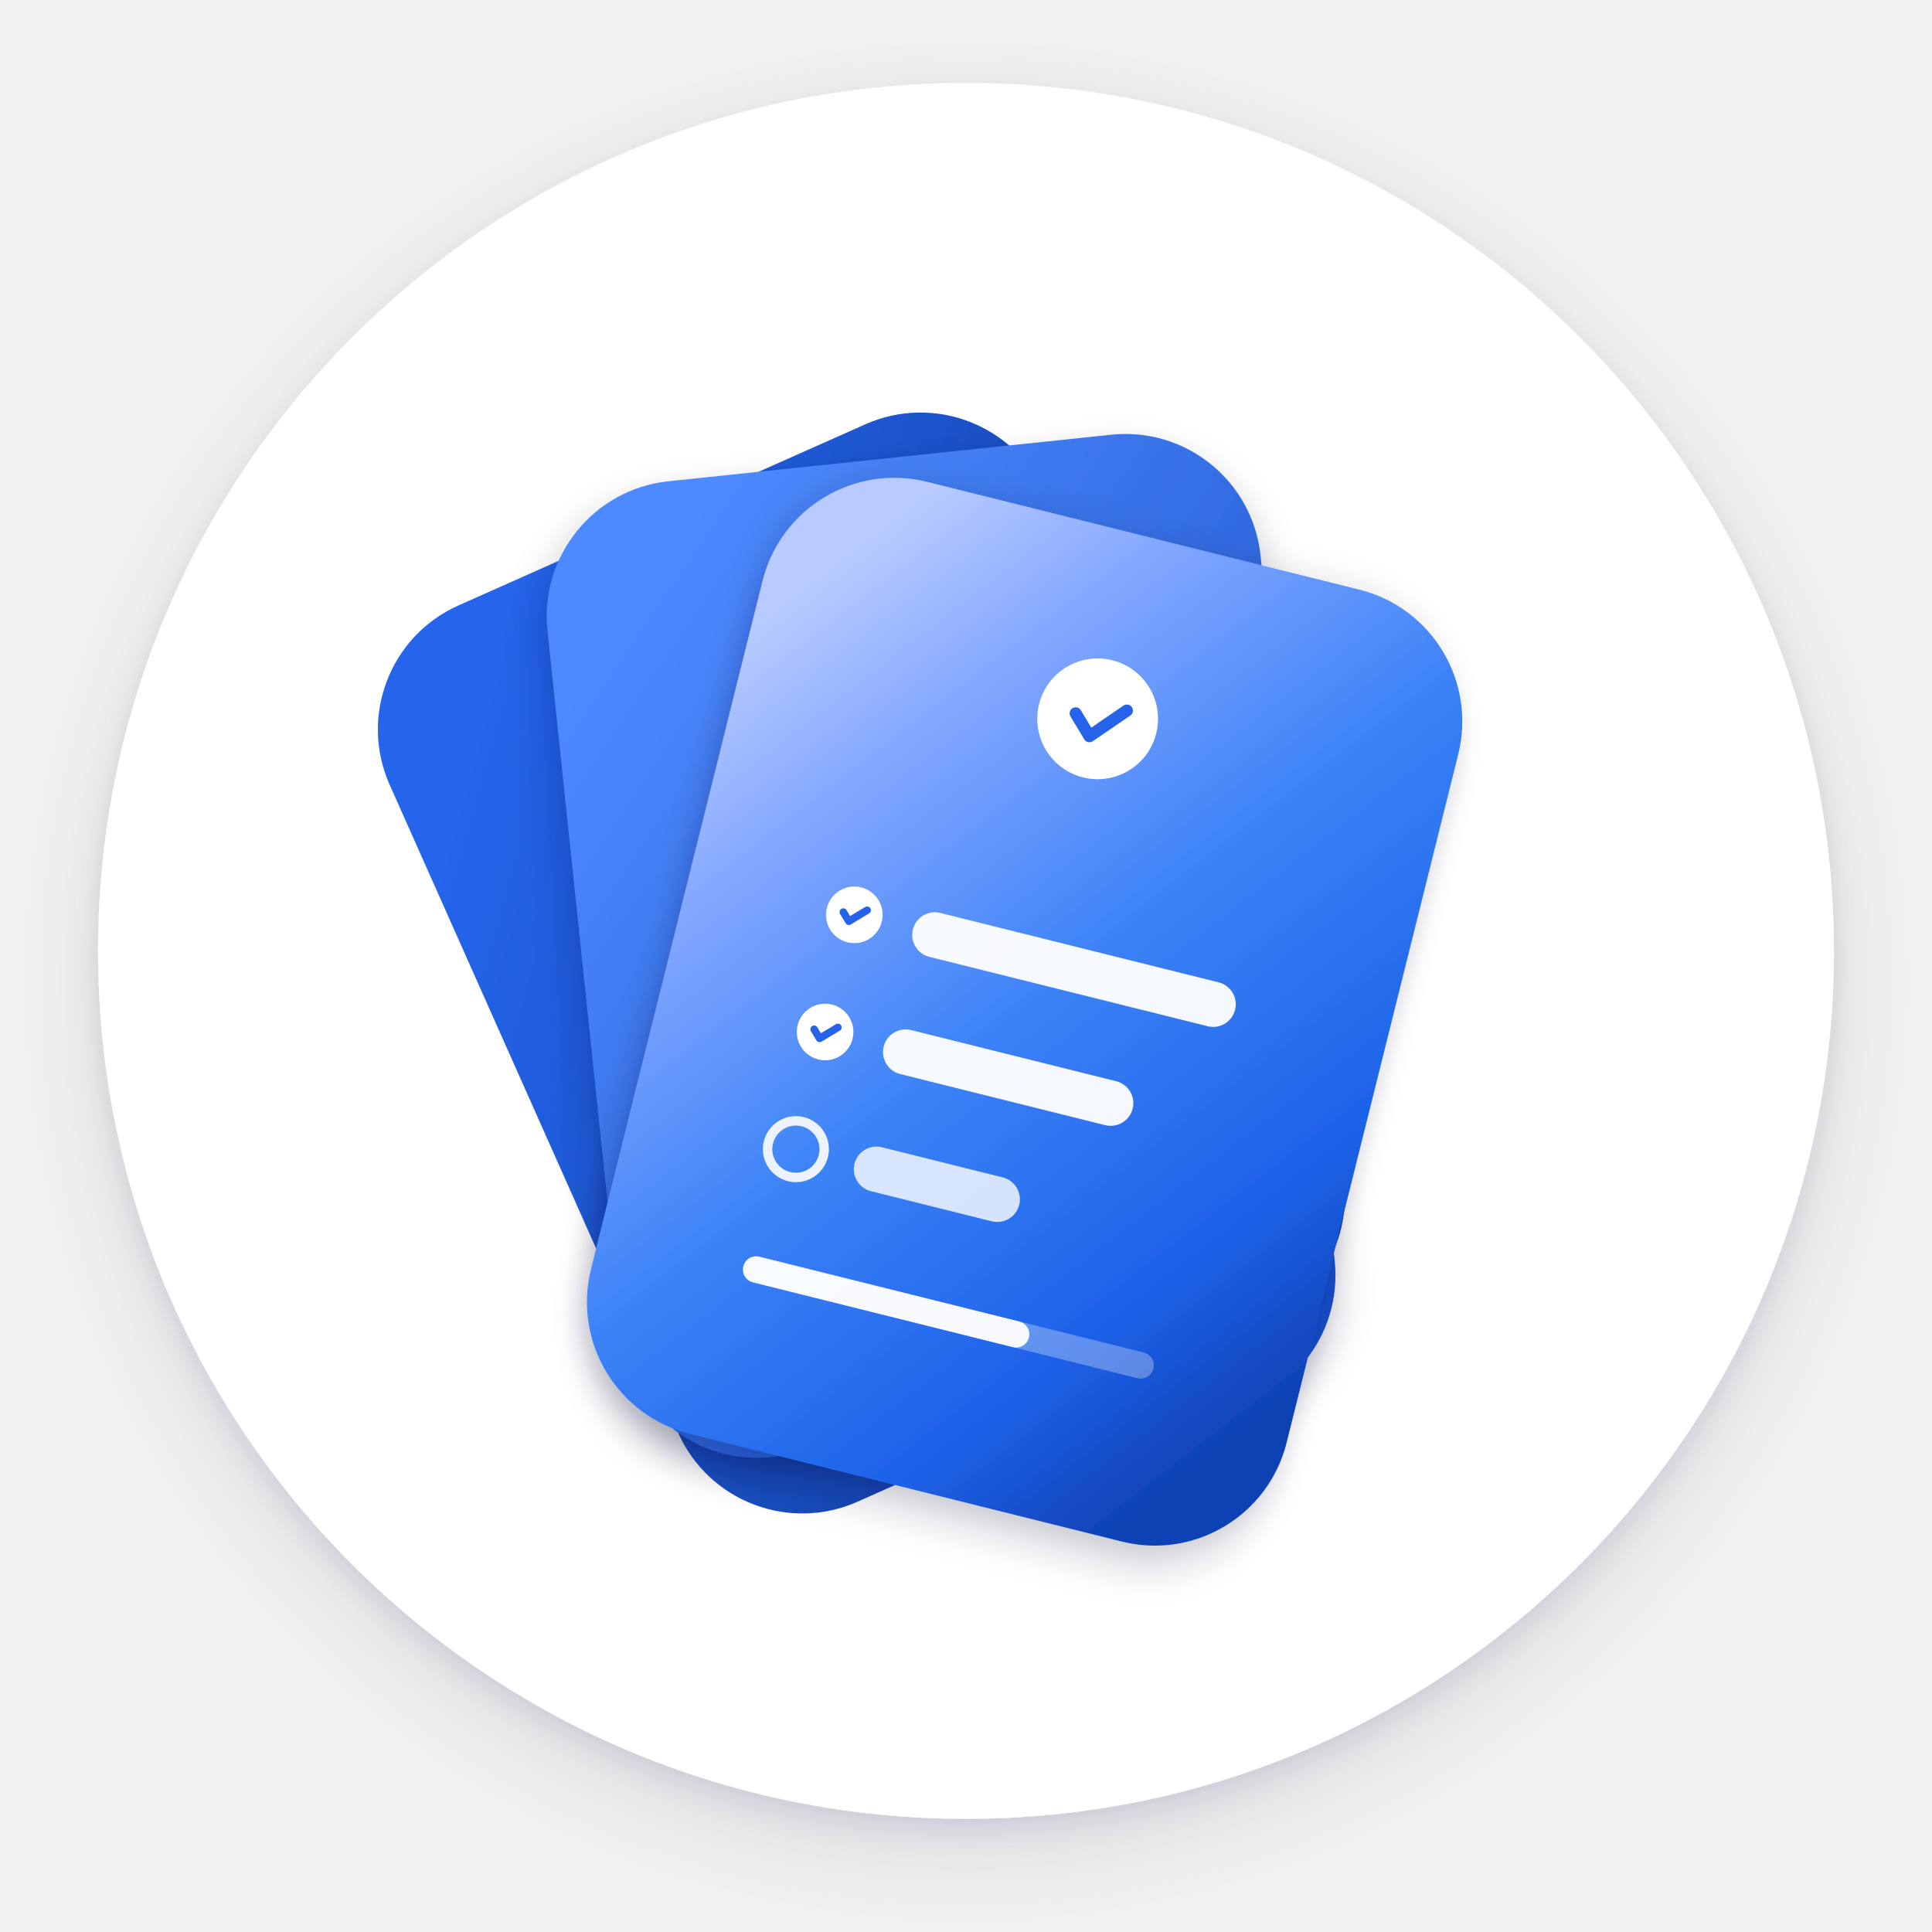
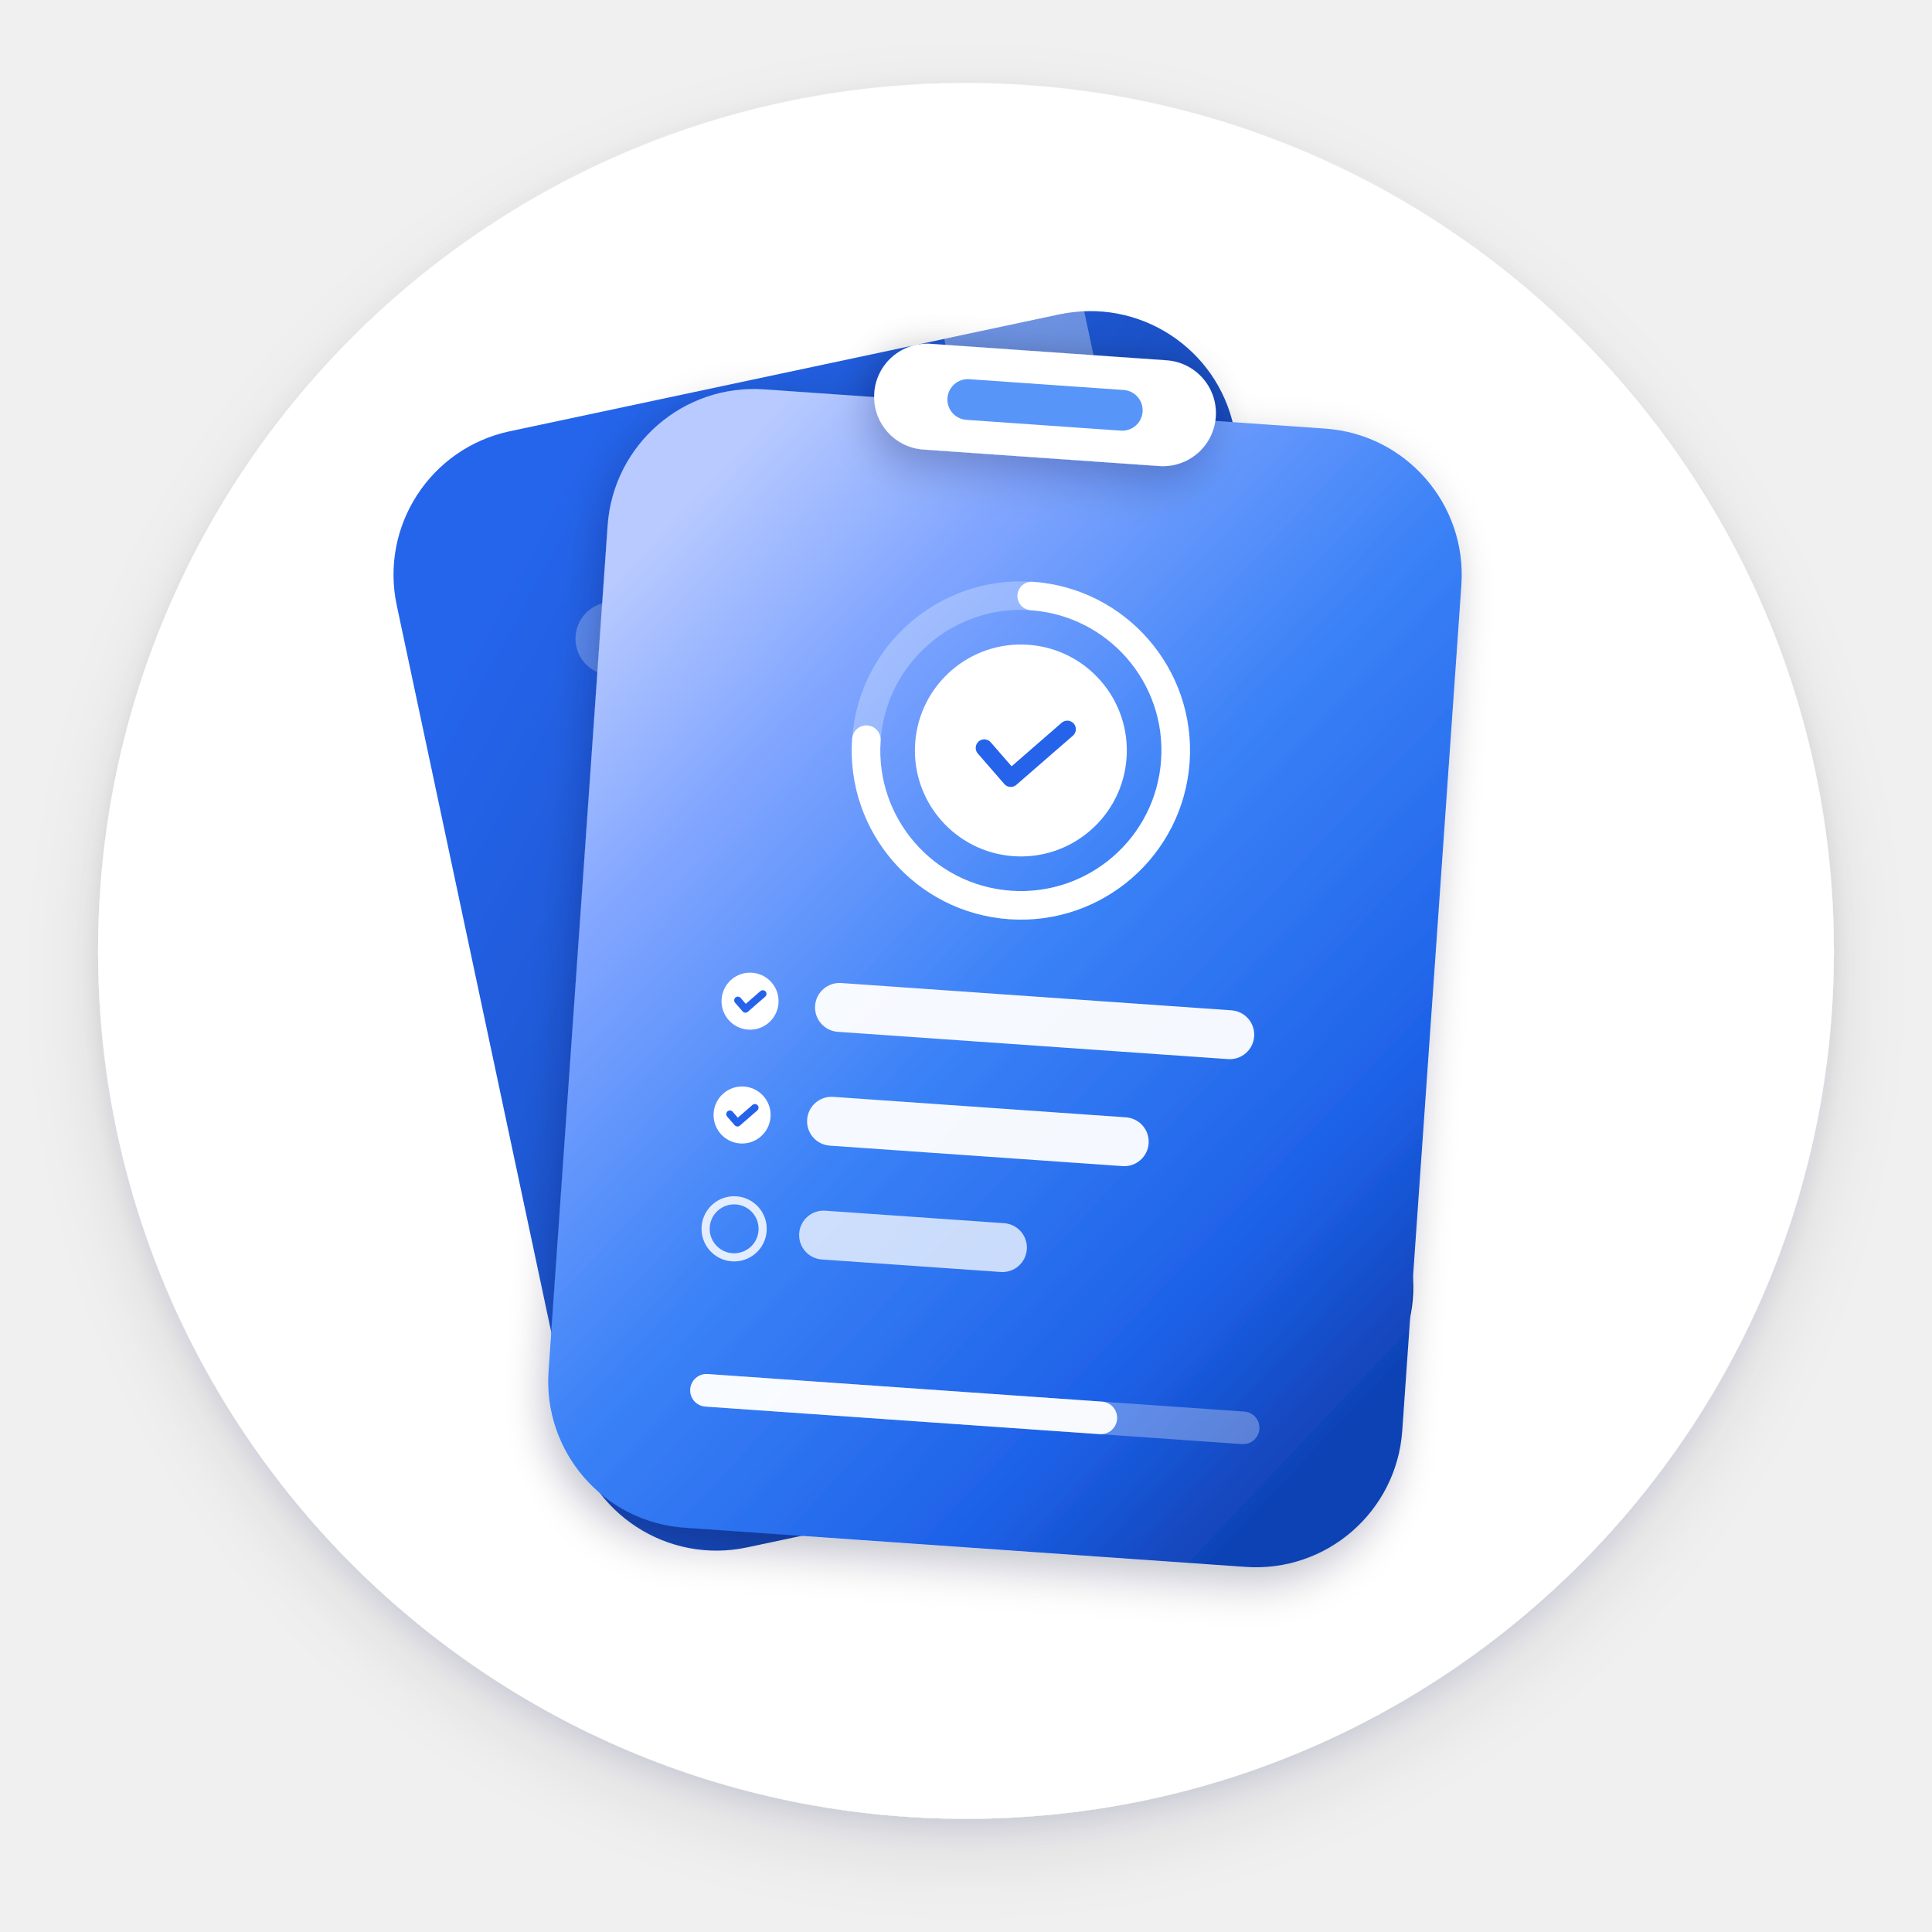
<svg xmlns="http://www.w3.org/2000/svg" width="512" height="512" viewBox="0 0 512 512" fill="none">
  <defs>
-     <linearGradient id="gHeroGrad" x1="12%" y1="8%" x2="88%" y2="92%">
+     <linearGradient id="nHeroGrad" x1="12%" y1="8%" x2="88%" y2="92%">
      <stop offset="0%" stop-color="#b8caff" />
      <stop offset="20%" stop-color="#82a6ff" />
      <stop offset="50%" stop-color="#3b82f7" />
      <stop offset="82%" stop-color="#1d61e8" />
      <stop offset="100%" stop-color="#1042b5" />
    </linearGradient>
-     <linearGradient id="gRearGrad" x1="15%" y1="10%" x2="85%" y2="90%">
+     <linearGradient id="nRearGrad" x1="15%" y1="10%" x2="85%" y2="90%">
      <stop offset="0%" stop-color="#2565ec" />
      <stop offset="100%" stop-color="#0e3a9c" />
    </linearGradient>
-     <linearGradient id="gMidGrad" x1="15%" y1="10%" x2="85%" y2="90%">
+     <linearGradient id="nMidGrad" x1="15%" y1="10%" x2="85%" y2="90%">
      <stop offset="0%" stop-color="#4e8aff" />
      <stop offset="100%" stop-color="#184ec6" />
    </linearGradient>
-     <filter id="gLayerShadow" x="-20%" y="-20%" width="140%" height="140%">
+     <filter id="nLayerShadow" x="-25%" y="-25%" width="150%" height="150%">
      <feGaussianBlur in="SourceAlpha" stdDeviation="5" result="blur" />
      <feOffset in="blur" dx="-1" dy="4" result="off" />
      <feFlood flood-color="#06163a" flood-opacity="0.24" result="col" />
      <feComposite in="col" in2="off" operator="in" result="shad" />
      <feMerge>
        <feMergeNode in="shad" />
        <feMergeNode in="SourceGraphic" />
      </feMerge>
    </filter>
-     <filter id="gCircleBaseShadow" x="-10%" y="-10%" width="120%" height="125%">
+     <filter id="circleBaseShadow" x="-10%" y="-10%" width="120%" height="125%">
      <feGaussianBlur in="SourceAlpha" stdDeviation="10" result="b1" />
      <feOffset in="b1" dx="0" dy="8" result="o1" />
      <feFlood flood-color="#091e42" flood-opacity="0.10" result="c1" />
      <feComposite in="c1" in2="o1" operator="in" result="s1" />
      <feGaussianBlur in="SourceAlpha" stdDeviation="3" result="b2" />
      <feOffset in="b2" dx="0" dy="2.5" result="o2" />
      <feFlood flood-color="#091e42" flood-opacity="0.08" result="c2" />
      <feComposite in="c2" in2="o2" operator="in" result="s2" />
      <feMerge>
        <feMergeNode in="s1" />
        <feMergeNode in="s2" />
        <feMergeNode in="SourceGraphic" />
      </feMerge>
    </filter>
  </defs>
-   <circle cx="256" cy="252" r="230" fill="#ffffff" filter="url(#gCircleBaseShadow)" />
-   <g transform="translate(256, 256)">
-     <g transform="rotate(-24) translate(-25, -12)">
-       <rect x="-95" y="-130" width="190" height="260" rx="36" fill="url(#gRearGrad)" />
-       <circle cx="0" cy="-80" r="14" fill="#ffffff" opacity="0.30" />
+   <circle cx="256" cy="252" r="230" fill="#ffffff" filter="url(#circleBaseShadow)" />
+   <g transform="translate(256, 252) scale(1.08)">
+     <g transform="rotate(-12) translate(-14, -8)">
+       <rect x="-105" y="-140" width="210" height="280" rx="36" fill="url(#nRearGrad)" />
+       <path d="M 40 -140 L 75 -140 L 75 -100 L 57.5 -112 L 40 -100 Z" fill="#ffffff" opacity="0.35" />
+       <circle cx="-55" cy="-85" r="9" fill="#ffffff" opacity="0.25" />
+       <circle cx="-25" cy="-85" r="9" fill="#ffffff" opacity="0.25" />
+       <circle cx="5" cy="-85" r="9" fill="#ffffff" opacity="0.25" />
    </g>
-     <g transform="rotate(-6) translate(-6, -6)" filter="url(#gLayerShadow)">
-       <rect x="-95" y="-130" width="190" height="260" rx="36" fill="url(#gMidGrad)" />
-       <circle cx="0" cy="-80" r="14" fill="#ffffff" opacity="0.45" />
-     </g>
-     <g transform="rotate(14) translate(18, 8)" filter="url(#gLayerShadow)">
-       <rect x="-95" y="-130" width="190" height="260" rx="36" fill="url(#gHeroGrad)" />
-       <circle cx="0" cy="-80" r="16" fill="#ffffff" />
-       <path d="M -6 -80 L -1 -75 L 7 -84" fill="none" stroke="#2563eb" stroke-width="3.2" stroke-linecap="round" stroke-linejoin="round" />
-       <circle cx="-50" cy="-14" r="7.5" fill="#ffffff" />
-       <path d="M -53 -14 L -51 -12 L -47 -16" fill="none" stroke="#2563eb" stroke-width="2" stroke-linecap="round" stroke-linejoin="round" />
-       <rect x="-34" y="-20" width="88" height="12" rx="6" fill="#ffffff" opacity="0.95" />
-       <circle cx="-50" cy="18" r="7.5" fill="#ffffff" />
-       <path d="M -53 18 L -51 20 L -47 16" fill="none" stroke="#2563eb" stroke-width="2" stroke-linecap="round" stroke-linejoin="round" />
-       <rect x="-34" y="12" width="68" height="12" rx="6" fill="#ffffff" opacity="0.95" />
-       <circle cx="-50" cy="50" r="7.5" fill="none" stroke="#ffffff" stroke-width="2.5" opacity="0.9" />
-       <rect x="-34" y="44" width="45" height="12" rx="6" fill="#ffffff" opacity="0.80" />
-       <rect x="-56" y="80" width="112" height="7" rx="3.5" fill="#ffffff" opacity="0.30" />
-       <rect x="-56" y="80" width="78" height="7" rx="3.5" fill="#ffffff" opacity="0.95" />
+     <g transform="rotate(4) translate(10, 6)" filter="url(#nLayerShadow)">
+       <rect x="-105" y="-140" width="210" height="280" rx="36" fill="url(#nHeroGrad)" />
+       <rect x="-42" y="-154" width="84" height="26" rx="13" fill="#ffffff" filter="url(#nLayerShadow)" />
+       <rect x="-24" y="-146" width="48" height="10" rx="5" fill="#3b82f7" opacity="0.85" />
+       <g transform="translate(0, -56)">
+         <circle cx="0" cy="0" r="38" fill="none" stroke="#ffffff" stroke-width="7" opacity="0.28" />
+         <path d="M 0 -38 A 38 38 0 1 1 -38 0" fill="none" stroke="#ffffff" stroke-width="7" stroke-linecap="round" />
+         <circle cx="0" cy="0" r="26" fill="#ffffff" />
+         <path d="M -9 0 L -2 7 L 11 -6" fill="none" stroke="#2563eb" stroke-width="4.2" stroke-linecap="round" stroke-linejoin="round" />
+       </g>
+       <g transform="translate(0, 10)">
+         <circle cx="-62" cy="0" r="7" fill="#ffffff" />
+         <path d="M -65 0 L -63 2 L -59 -2" fill="none" stroke="#2563eb" stroke-width="1.8" stroke-linecap="round" stroke-linejoin="round" />
+         <rect x="-46" y="-6" width="108" height="12" rx="6" fill="#ffffff" opacity="0.95" />
+       </g>
+       <g transform="translate(0, 38)">
+         <circle cx="-62" cy="0" r="7" fill="#ffffff" />
+         <path d="M -65 0 L -63 2 L -59 -2" fill="none" stroke="#2563eb" stroke-width="1.8" stroke-linecap="round" stroke-linejoin="round" />
+         <rect x="-46" y="-6" width="84" height="12" rx="6" fill="#ffffff" opacity="0.95" />
+       </g>
+       <g transform="translate(0, 66)">
+         <circle cx="-62" cy="0" r="7" fill="none" stroke="#ffffff" stroke-width="2" opacity="0.85" />
+         <rect x="-46" y="-6" width="56" height="12" rx="6" fill="#ffffff" opacity="0.75" />
+       </g>
+       <g transform="translate(0, 102)">
+         <rect x="-70" y="0" width="140" height="8" rx="4" fill="#ffffff" opacity="0.30" />
+         <rect x="-70" y="0" width="105" height="8" rx="4" fill="#ffffff" opacity="0.95" />
+       </g>
    </g>
  </g>
</svg>
